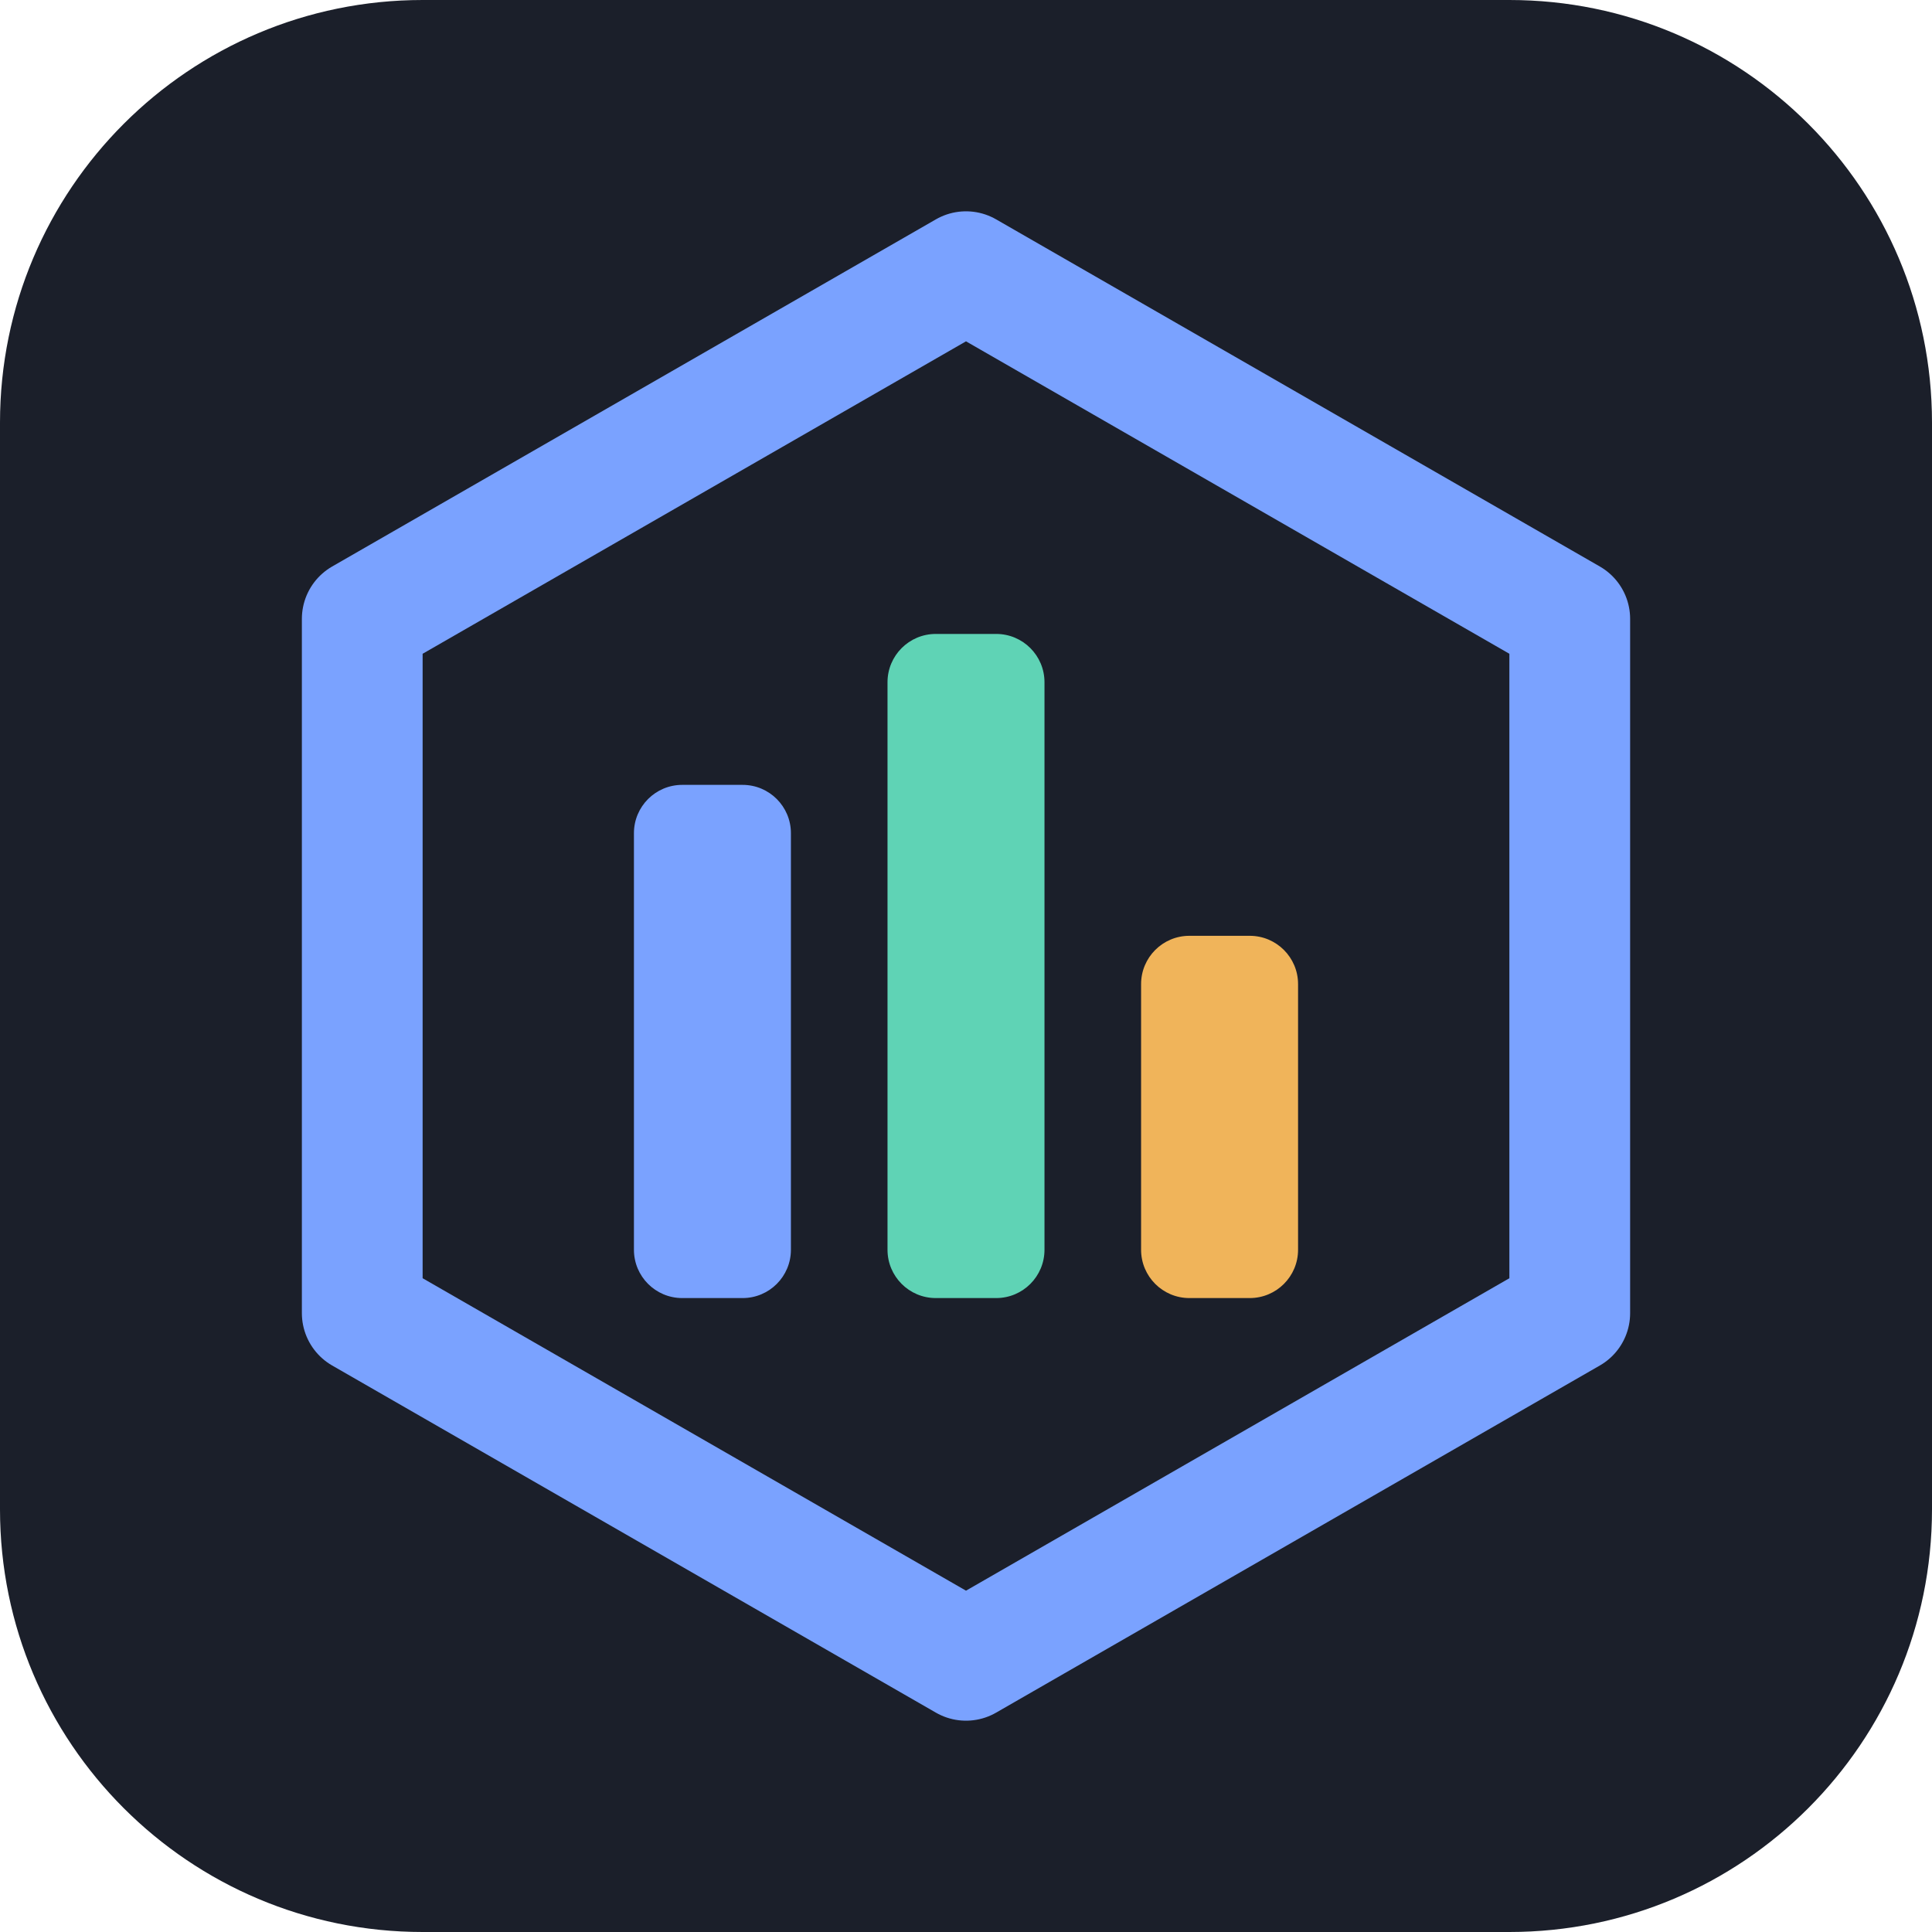
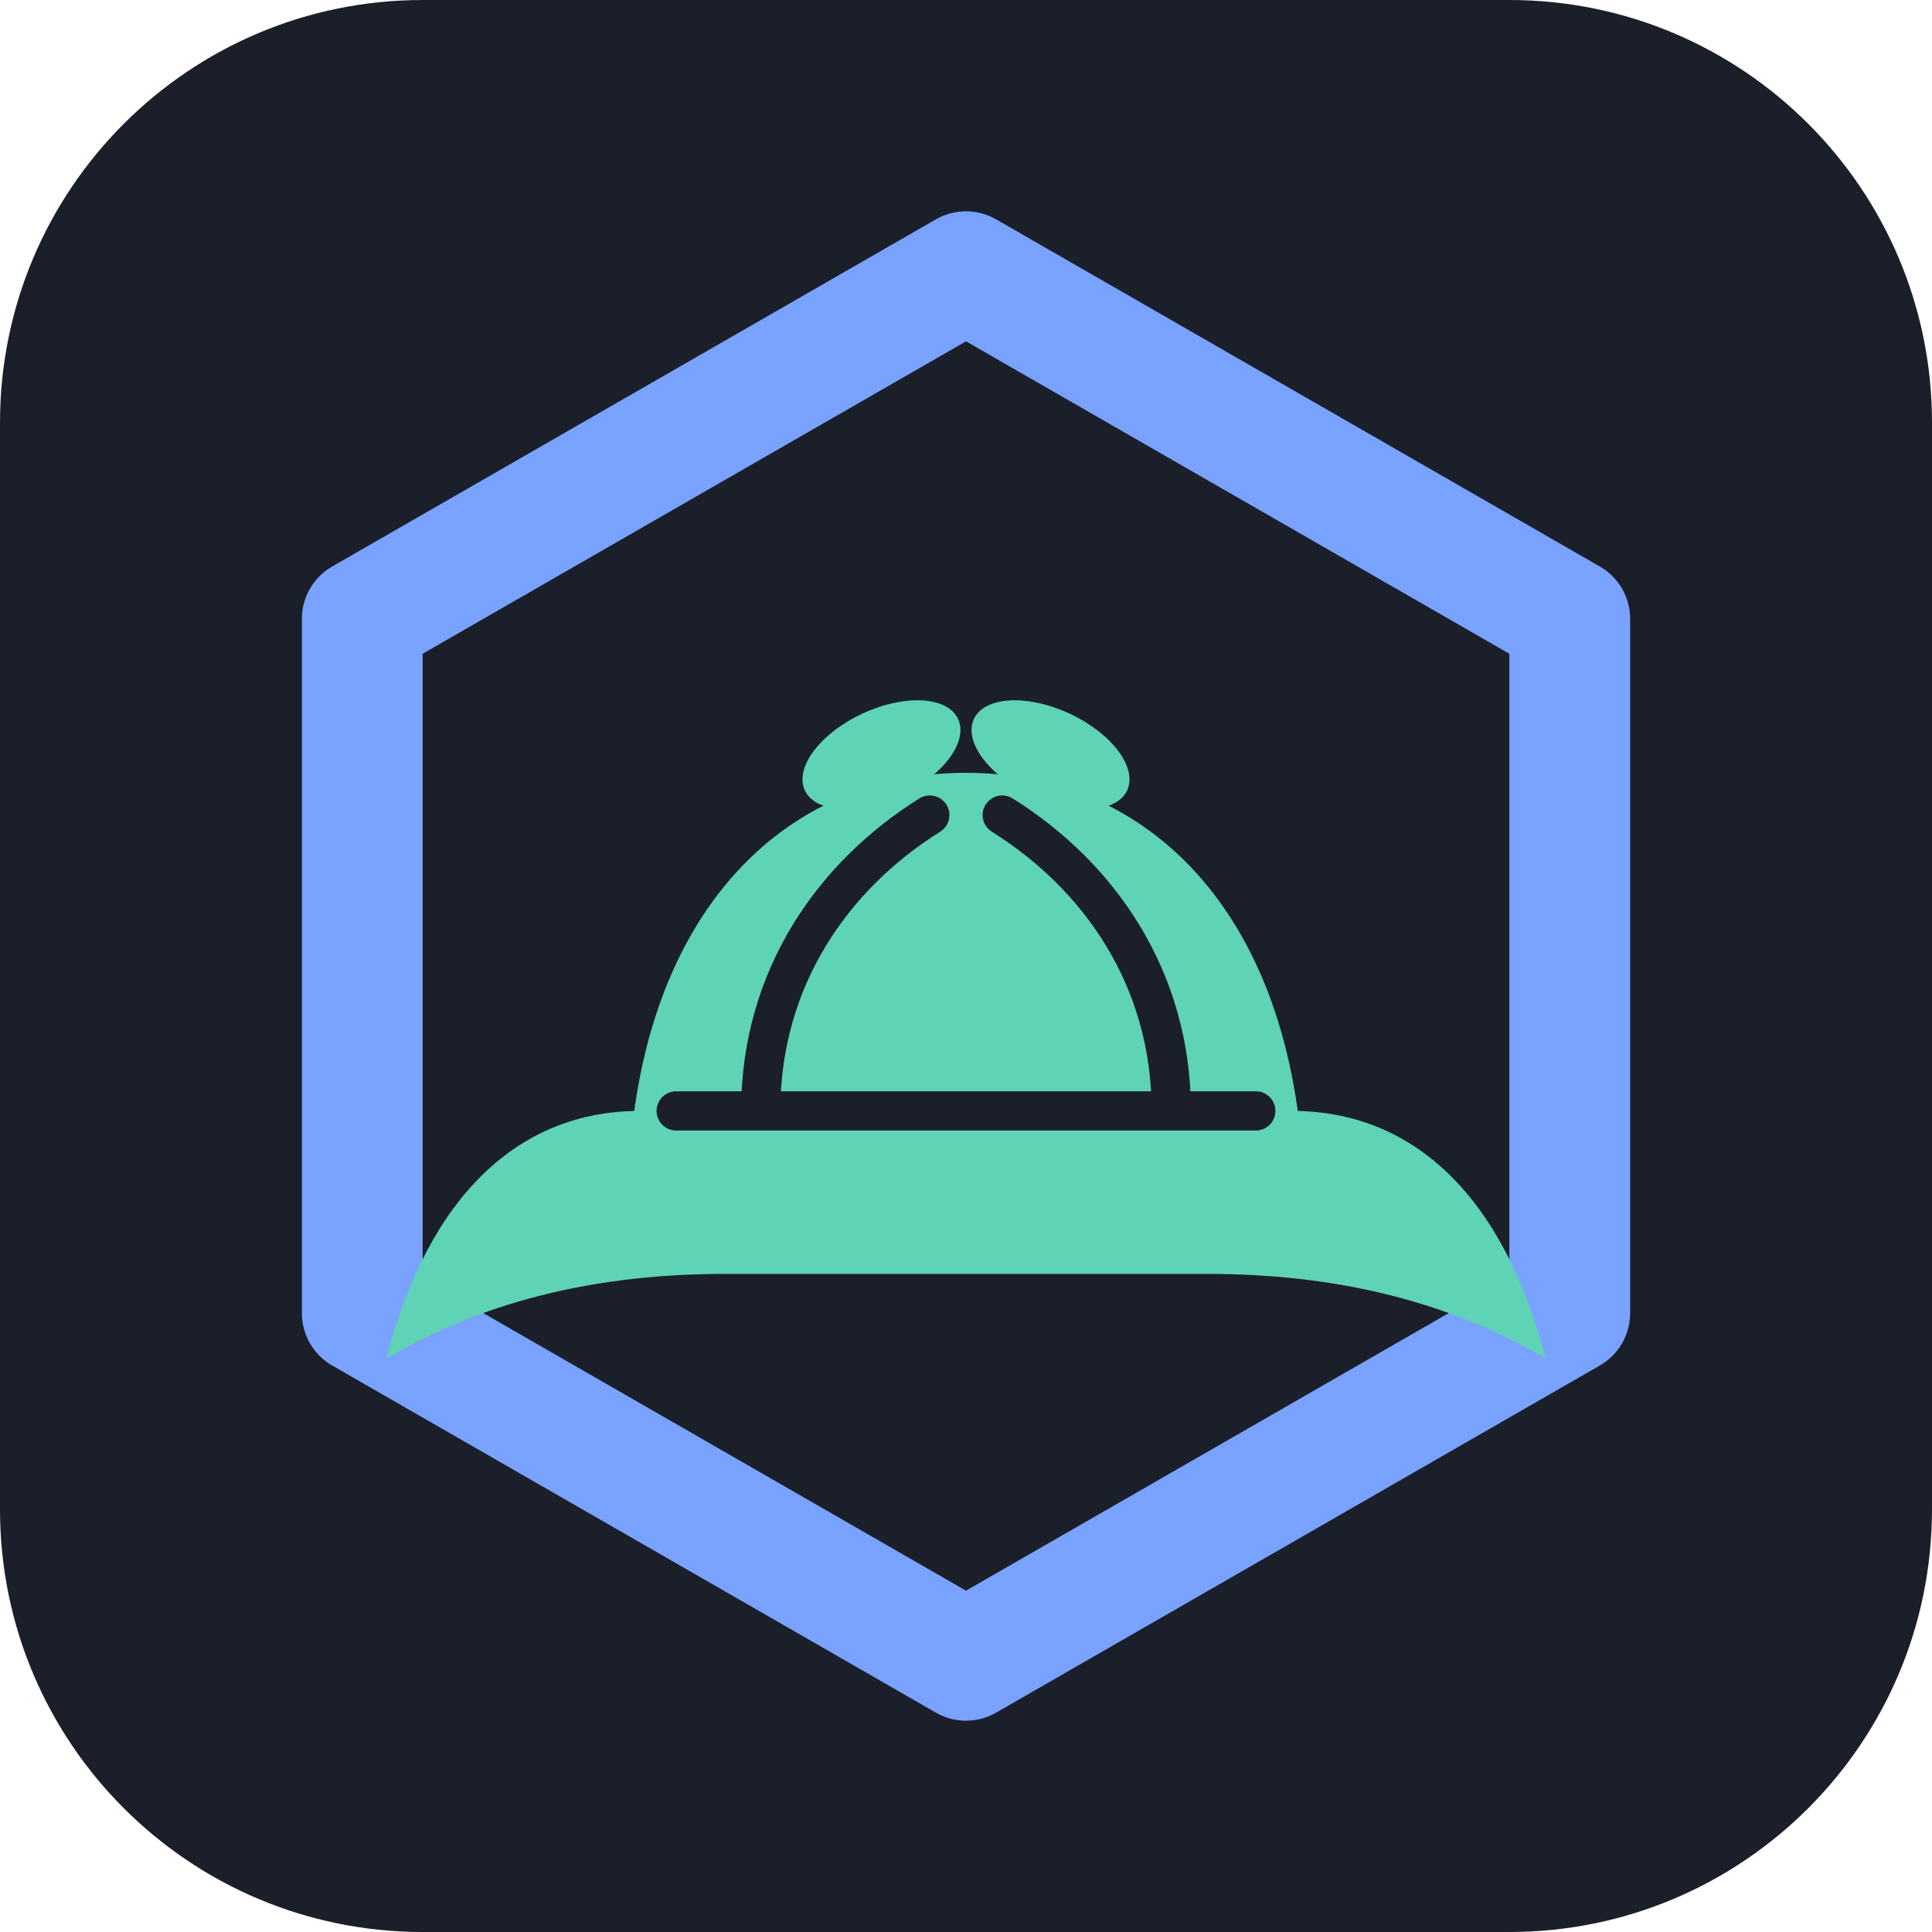
<svg xmlns="http://www.w3.org/2000/svg" viewBox="0 0 32 32">
  <rect width="32" height="32" rx="7" fill="#1b1f2a" />
  <path d="M16 4.5 26 10.25v11.5L16 27.5 6 21.75v-11.5z" fill="none" stroke="#7aa2ff" stroke-width="2" stroke-linejoin="round" />
-   <rect x="10.5" y="13" width="2.6" height="8.5" rx=".8" fill="#7aa2ff" />
-   <rect x="14.7" y="10.5" width="2.6" height="11" rx=".8" fill="#5fd3b5" />
-   <rect x="18.9" y="15.5" width="2.6" height="6" rx=".8" fill="#f0b45a" />
+   <g fill="#5fd3b5">
+     <g transform="translate(0 1)">
+       <path d="M10.4 19C10.4 14.4 12.8 11.8 16 11.8s5.6 2.6 5.6 7.2z" />
+       <path d="M10.6 17.4h10.8c2 0 3.5 1.4 4.2 4.1-1.7-1-3.6-1.4-5.6-1.4h-8c-2 0-3.9.4-5.6 1.4.7-2.7 2.2-4.1 4.2-4.1z" />
+       <ellipse cx="14.6" cy="11.5" rx="1.4" ry=".75" transform="rotate(-25 14.6 11.5)" />
+       <ellipse cx="17.4" cy="11.5" rx="1.4" ry=".75" transform="rotate(25 17.4 11.5)" />
+     </g>
+   </g>
+   <path d="M12.6 17.4c0-2.2 1.2-3.9 2.8-4.9M19.4 17.4c0-2.2-1.2-3.9-2.8-4.9M11.2 17.4h9.6" transform="translate(0 1)" fill="none" stroke-width=".65" stroke-linecap="round" stroke="#1b1f2a" />
</svg>
